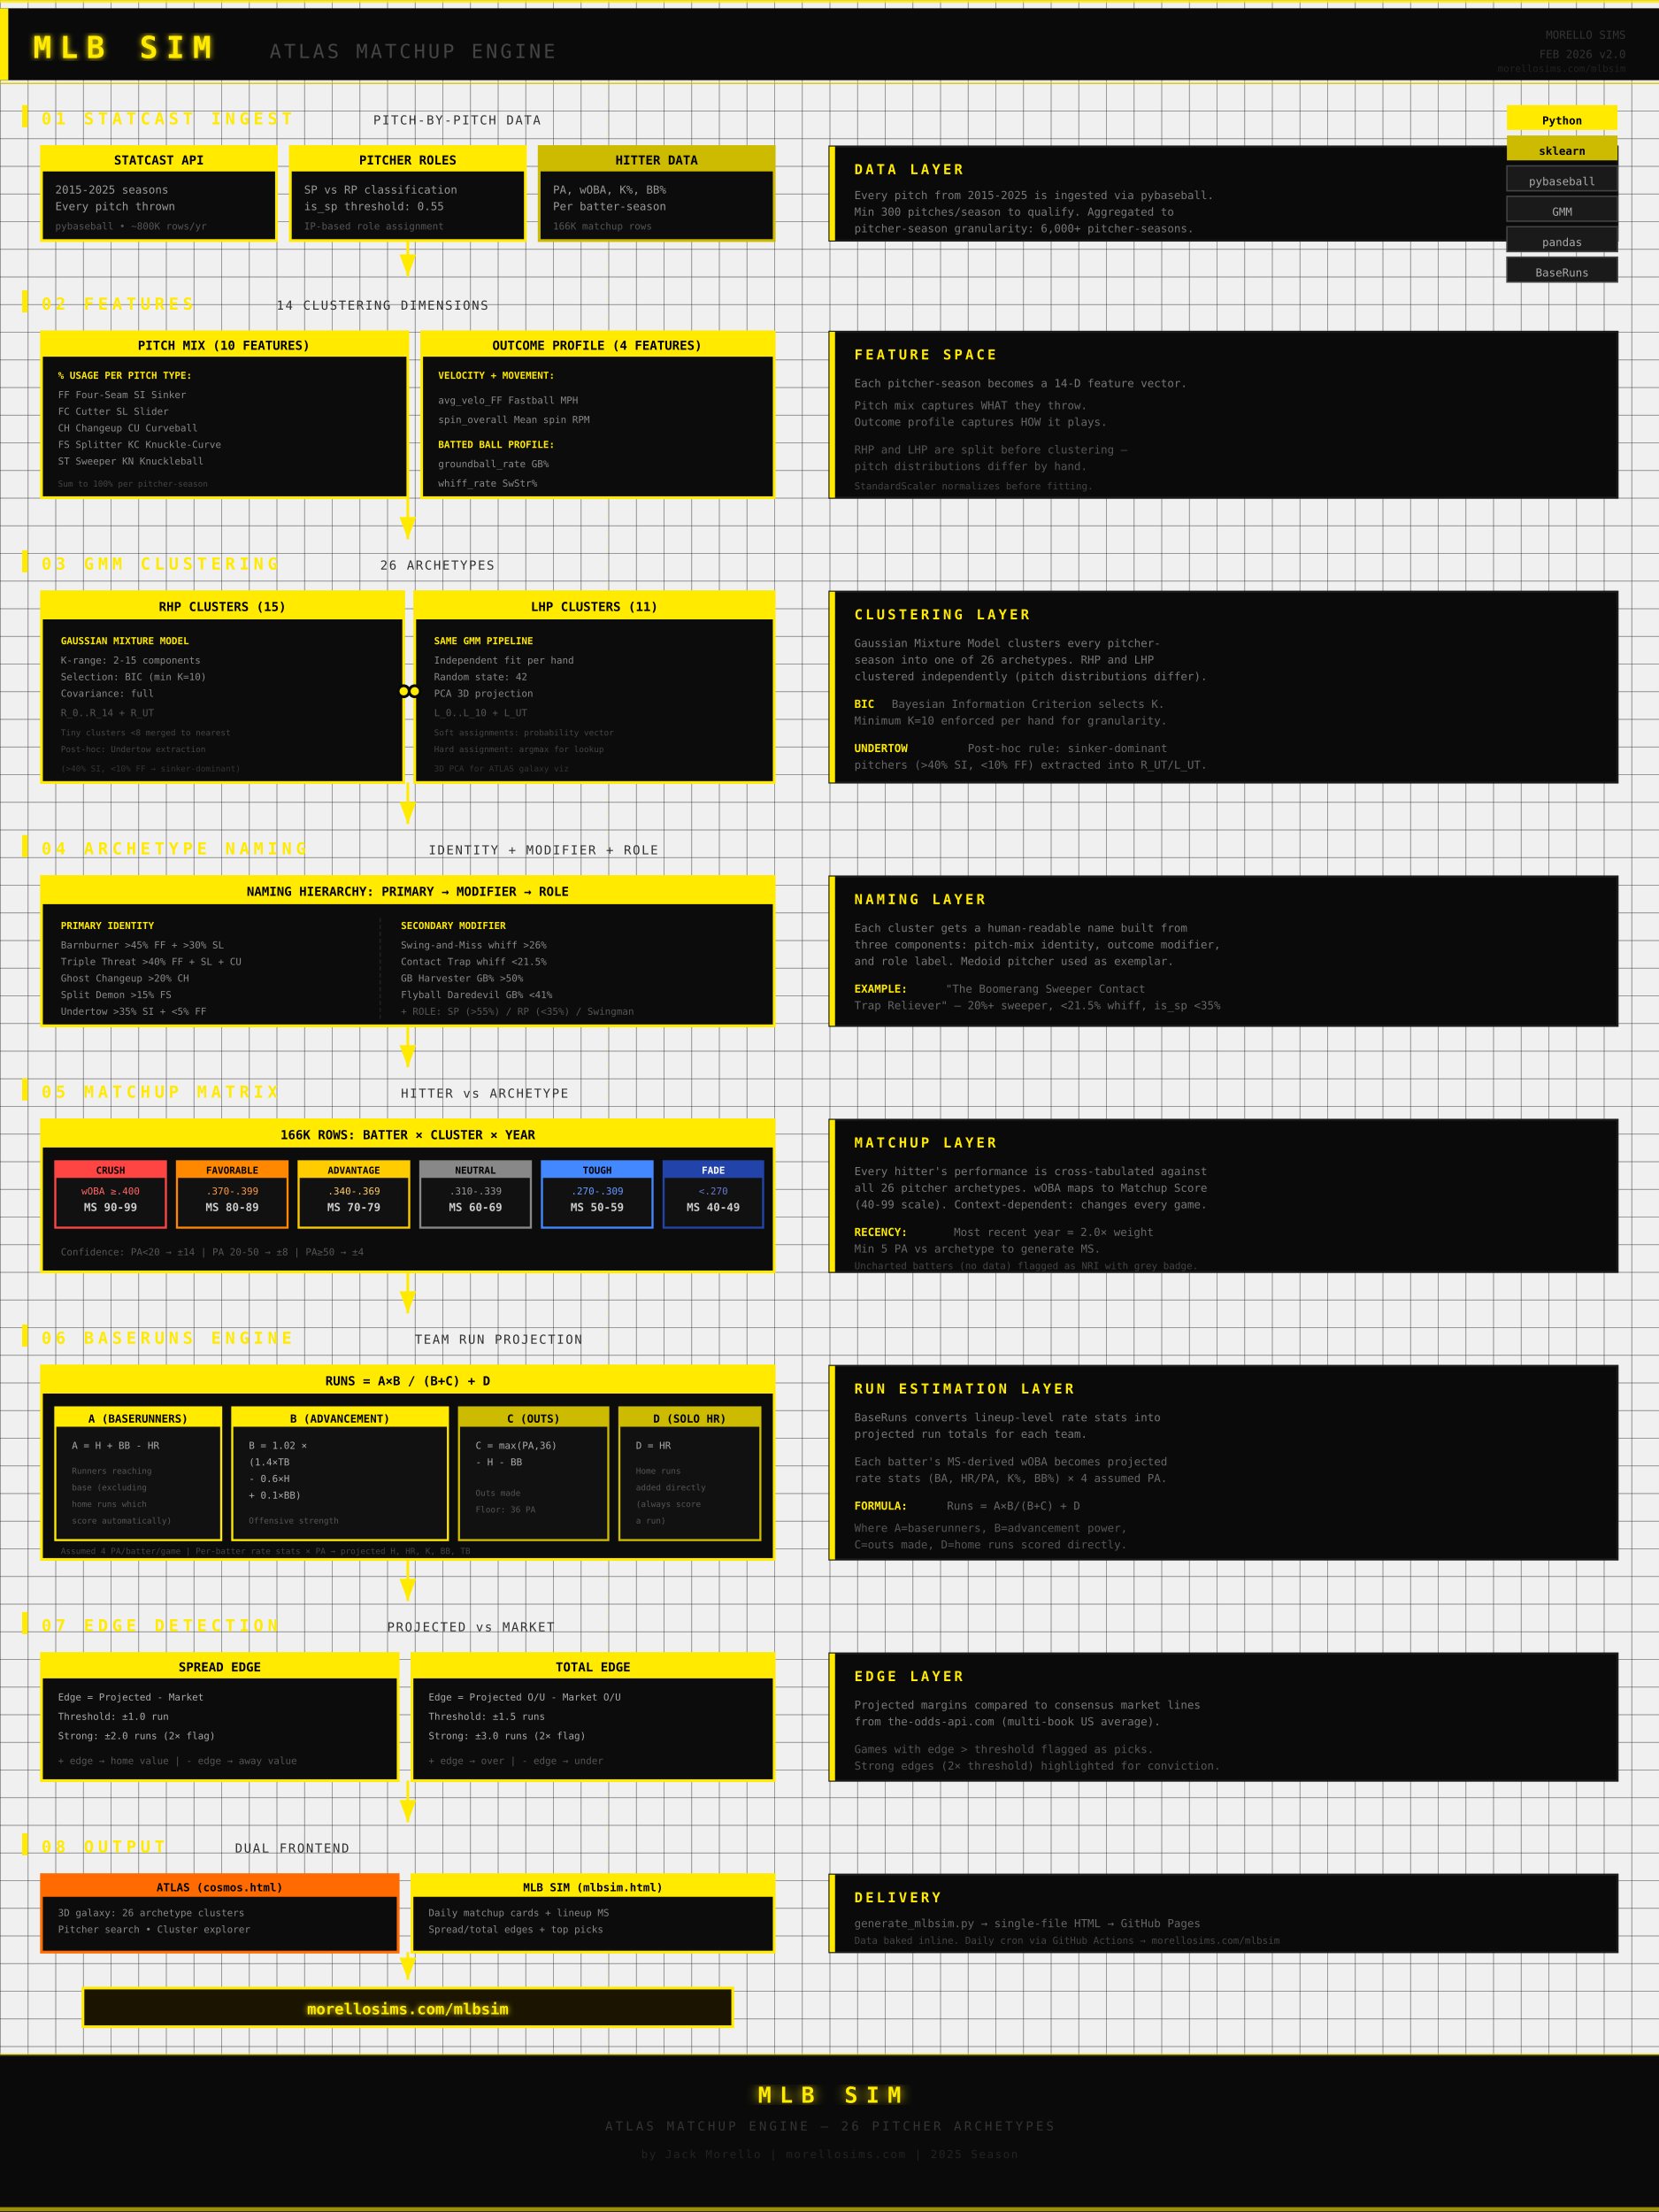
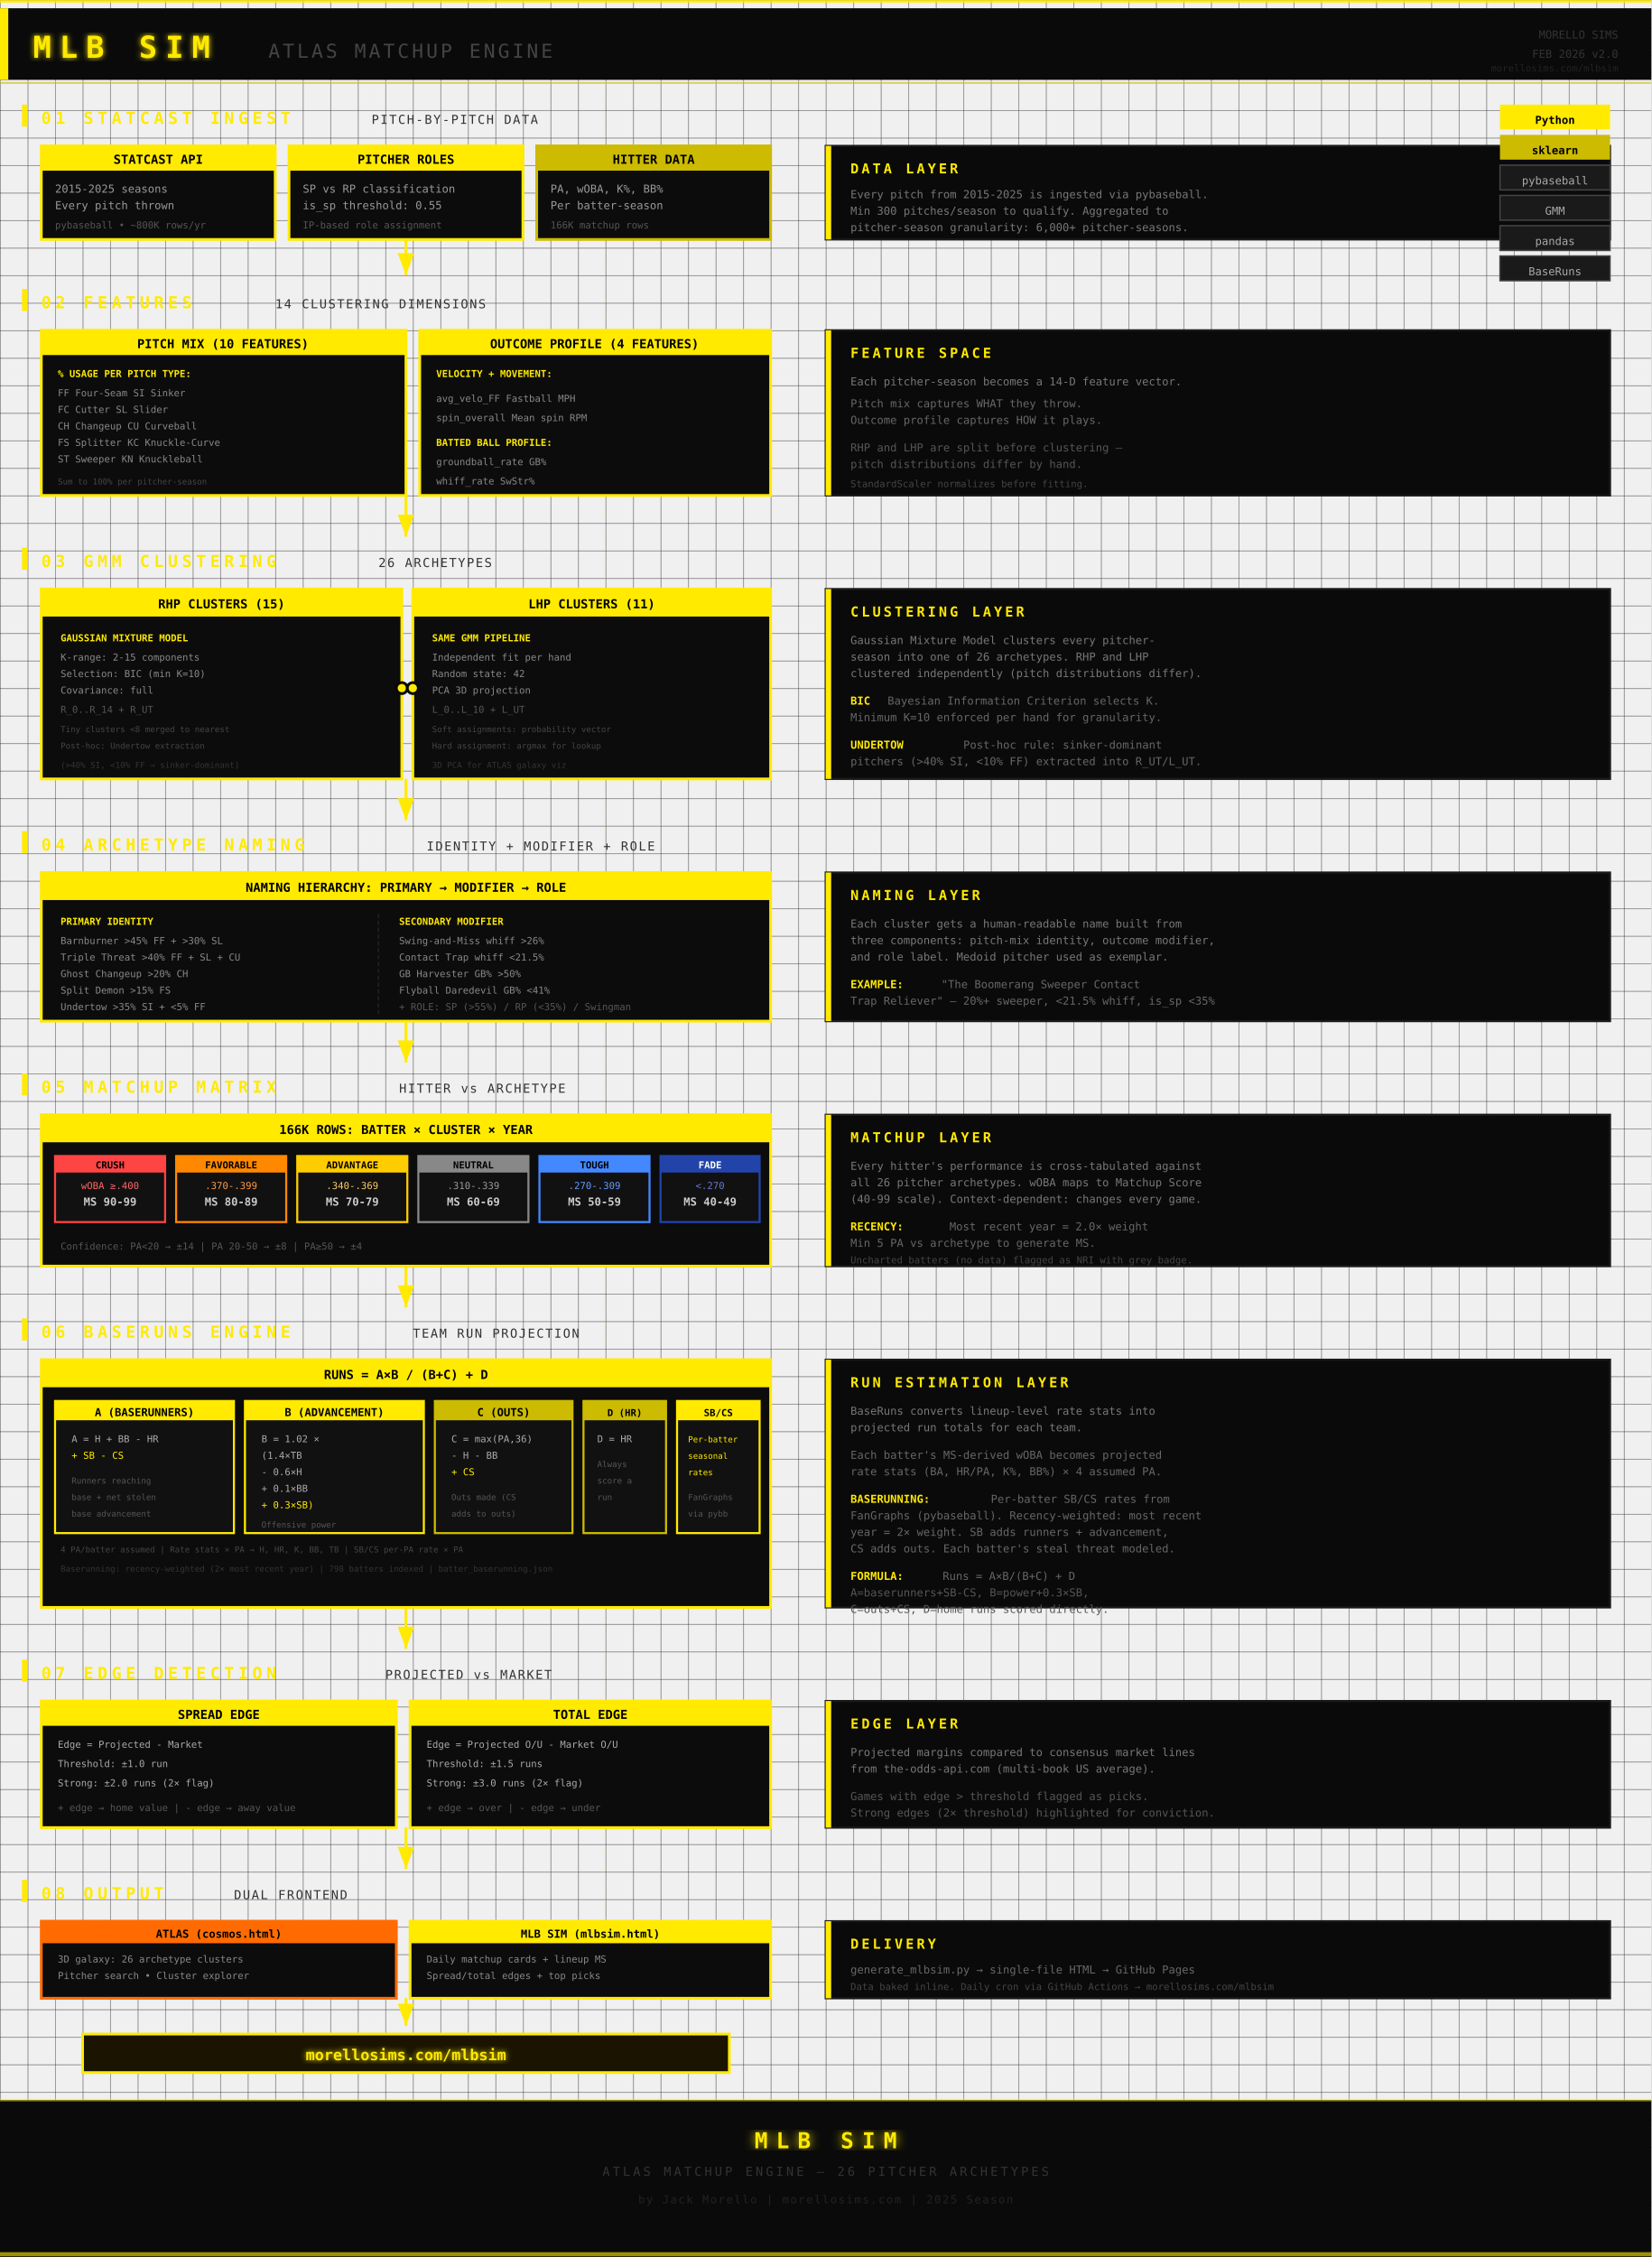
- <svg xmlns="http://www.w3.org/2000/svg" viewBox="0 0 1200 1600" style="background:#080808">
+ <svg xmlns="http://www.w3.org/2000/svg" viewBox="0 0 1200 1640" style="background:#080808">
  <defs>
    <marker id="a" markerWidth="8" markerHeight="6" refX="8" refY="3" orient="auto">
      <polygon points="0 0,8 3,0 6" fill="#FFEA00" />
    </marker>
    <marker id="a2" markerWidth="8" markerHeight="6" refX="8" refY="3" orient="auto">
      <polygon points="0 0,8 3,0 6" fill="#ccbb00" />
    </marker>
    <marker id="aw" markerWidth="8" markerHeight="6" refX="8" refY="3" orient="auto">
      <polygon points="0 0,8 3,0 6" fill="#fff" />
    </marker>
    <pattern id="grid" width="20" height="20" patternUnits="userSpaceOnUse">
      <path d="M20 0L0 0 0 20" fill="none" stroke="#111" stroke-width="0.5" />
    </pattern>
    <filter id="g">
      <feGaussianBlur stdDeviation="4" result="b" />
      <feMerge>
        <feMergeNode in="b" />
        <feMergeNode in="SourceGraphic" />
      </feMerge>
    </filter>
    <filter id="g2">
      <feGaussianBlur stdDeviation="2" result="b" />
      <feMerge>
        <feMergeNode in="b" />
        <feMergeNode in="SourceGraphic" />
      </feMerge>
    </filter>
  </defs>
-   <rect width="1200" height="1600" fill="url(#grid)" />
+   <rect width="1200" height="1640" fill="url(#grid)" />
  <line x1="0" y1="0" x2="1200" y2="0" stroke="#FFEA00" stroke-width="4" opacity="0.8" />
  <rect x="0" y="6" width="1200" height="52" fill="#0a0a0a" />
  <rect x="0" y="6" width="6" height="52" fill="#FFEA00" />
  <text x="24" y="42" fill="#FFEA00" font-family="monospace" font-size="22" font-weight="bold" letter-spacing="6" filter="url(#g2)">MLB SIM</text>
  <text x="195" y="42" fill="#444" font-family="monospace" font-size="14" letter-spacing="2">ATLAS MATCHUP ENGINE</text>
  <text x="1176" y="28" fill="#333" font-family="monospace" font-size="8" text-anchor="end">MORELLO SIMS</text>
  <text x="1176" y="42" fill="#333" font-family="monospace" font-size="8" text-anchor="end">FEB 2026 v2.0</text>
  <text x="1176" y="52" fill="#222" font-family="monospace" font-size="7" text-anchor="end">morellosims.com/mlbsim</text>
  <line x1="0" y1="60" x2="1200" y2="60" stroke="#FFEA00" stroke-width="2" opacity="0.4" />
-   <line x1="440" y1="60" x2="440" y2="1560" stroke="#FFEA00" stroke-width="1" opacity="0.15" stroke-dasharray="4,8" />
+   <line x1="440" y1="60" x2="440" y2="1600" stroke="#FFEA00" stroke-width="1" opacity="0.15" stroke-dasharray="4,8" />
  <rect x="16" y="76" width="4" height="16" fill="#FFEA00" />
  <text x="30" y="90" fill="#FFEA00" font-family="monospace" font-size="12" font-weight="bold" letter-spacing="3">01 STATCAST INGEST</text>
  <text x="270" y="90" fill="#333" font-family="monospace" font-size="9" letter-spacing="1">PITCH-BY-PITCH DATA</text>
  <rect x="30" y="106" width="170" height="68" fill="#0c0c0c" stroke="#FFEA00" stroke-width="2" />
  <rect x="30" y="106" width="170" height="18" fill="#FFEA00" />
  <text x="115" y="119" fill="#000" font-family="monospace" font-size="9" text-anchor="middle" font-weight="bold">STATCAST API</text>
  <text x="40" y="140" fill="#999" font-family="monospace" font-size="8">2015-2025 seasons</text>
  <text x="40" y="152" fill="#999" font-family="monospace" font-size="8">Every pitch thrown</text>
  <text x="40" y="166" fill="#555" font-family="monospace" font-size="7">pybaseball • ~800K rows/yr</text>
  <rect x="210" y="106" width="170" height="68" fill="#0c0c0c" stroke="#FFEA00" stroke-width="2" />
  <rect x="210" y="106" width="170" height="18" fill="#FFEA00" />
  <text x="295" y="119" fill="#000" font-family="monospace" font-size="9" text-anchor="middle" font-weight="bold">PITCHER ROLES</text>
  <text x="220" y="140" fill="#999" font-family="monospace" font-size="8">SP vs RP classification</text>
  <text x="220" y="152" fill="#999" font-family="monospace" font-size="8">is_sp threshold: 0.55</text>
  <text x="220" y="166" fill="#555" font-family="monospace" font-size="7">IP-based role assignment</text>
  <rect x="390" y="106" width="170" height="68" fill="#0c0c0c" stroke="#ccbb00" stroke-width="2" />
  <rect x="390" y="106" width="170" height="18" fill="#ccbb00" />
  <text x="475" y="119" fill="#000" font-family="monospace" font-size="9" text-anchor="middle" font-weight="bold">HITTER DATA</text>
  <text x="400" y="140" fill="#999" font-family="monospace" font-size="8">PA, wOBA, K%, BB%</text>
  <text x="400" y="152" fill="#999" font-family="monospace" font-size="8">Per batter-season</text>
  <text x="400" y="166" fill="#555" font-family="monospace" font-size="7">166K matchup rows</text>
  <rect x="600" y="106" width="570" height="68" fill="#0a0a0a" stroke="#1a1a1a" stroke-width="1.5" />
  <rect x="600" y="106" width="4" height="68" fill="#FFEA00" />
  <text x="618" y="126" fill="#FFEA00" font-family="monospace" font-size="10" font-weight="bold" letter-spacing="2">DATA LAYER</text>
  <text x="618" y="144" fill="#777" font-family="monospace" font-size="8">Every pitch from 2015-2025 is ingested via pybaseball.</text>
  <text x="618" y="156" fill="#777" font-family="monospace" font-size="8">Min 300 pitches/season to qualify. Aggregated to</text>
  <text x="618" y="168" fill="#777" font-family="monospace" font-size="8">pitcher-season granularity: 6,000+ pitcher-seasons.</text>
  <line x1="295" y1="174" x2="295" y2="200" stroke="#FFEA00" stroke-width="2" marker-end="url(#a)" />
  <rect x="16" y="210" width="4" height="16" fill="#FFEA00" />
  <text x="30" y="224" fill="#FFEA00" font-family="monospace" font-size="12" font-weight="bold" letter-spacing="3">02 FEATURES</text>
  <text x="200" y="224" fill="#333" font-family="monospace" font-size="9" letter-spacing="1">14 CLUSTERING DIMENSIONS</text>
  <rect x="30" y="240" width="265" height="120" fill="#0c0c0c" stroke="#FFEA00" stroke-width="2" />
  <rect x="30" y="240" width="265" height="18" fill="#FFEA00" />
  <text x="162" y="253" fill="#000" font-family="monospace" font-size="9" text-anchor="middle" font-weight="bold">PITCH MIX (10 FEATURES)</text>
  <text x="42" y="274" fill="#FFEA00" font-family="monospace" font-size="7" font-weight="bold">% USAGE PER PITCH TYPE:</text>
  <text x="42" y="288" fill="#888" font-family="monospace" font-size="7">FF Four-Seam    SI Sinker</text>
  <text x="42" y="300" fill="#888" font-family="monospace" font-size="7">FC Cutter       SL Slider</text>
  <text x="42" y="312" fill="#888" font-family="monospace" font-size="7">CH Changeup     CU Curveball</text>
  <text x="42" y="324" fill="#888" font-family="monospace" font-size="7">FS Splitter     KC Knuckle-Curve</text>
  <text x="42" y="336" fill="#888" font-family="monospace" font-size="7">ST Sweeper      KN Knuckleball</text>
  <text x="42" y="352" fill="#444" font-family="monospace" font-size="6">Sum to 100% per pitcher-season</text>
  <rect x="305" y="240" width="255" height="120" fill="#0c0c0c" stroke="#FFEA00" stroke-width="2" />
  <rect x="305" y="240" width="255" height="18" fill="#FFEA00" />
  <text x="432" y="253" fill="#000" font-family="monospace" font-size="9" text-anchor="middle" font-weight="bold">OUTCOME PROFILE (4 FEATURES)</text>
  <text x="317" y="274" fill="#FFEA00" font-family="monospace" font-size="7" font-weight="bold">VELOCITY + MOVEMENT:</text>
  <text x="317" y="292" fill="#888" font-family="monospace" font-size="7">avg_velo_FF   Fastball MPH</text>
  <text x="317" y="306" fill="#888" font-family="monospace" font-size="7">spin_overall  Mean spin RPM</text>
  <text x="317" y="324" fill="#FFEA00" font-family="monospace" font-size="7" font-weight="bold">BATTED BALL PROFILE:</text>
  <text x="317" y="338" fill="#888" font-family="monospace" font-size="7">groundball_rate  GB%</text>
  <text x="317" y="352" fill="#888" font-family="monospace" font-size="7">whiff_rate       SwStr%</text>
  <rect x="600" y="240" width="570" height="120" fill="#0a0a0a" stroke="#1a1a1a" stroke-width="1.5" />
  <rect x="600" y="240" width="4" height="120" fill="#FFEA00" />
  <text x="618" y="260" fill="#FFEA00" font-family="monospace" font-size="10" font-weight="bold" letter-spacing="2">FEATURE SPACE</text>
  <text x="618" y="280" fill="#777" font-family="monospace" font-size="8">Each pitcher-season becomes a 14-D feature vector.</text>
  <text x="618" y="296" fill="#666" font-family="monospace" font-size="8">Pitch mix captures WHAT they throw.</text>
  <text x="618" y="308" fill="#666" font-family="monospace" font-size="8">Outcome profile captures HOW it plays.</text>
  <text x="618" y="328" fill="#555" font-family="monospace" font-size="8">RHP and LHP are split before clustering —</text>
  <text x="618" y="340" fill="#555" font-family="monospace" font-size="8">pitch distributions differ by hand.</text>
  <text x="618" y="354" fill="#444" font-family="monospace" font-size="7">StandardScaler normalizes before fitting.</text>
  <line x1="295" y1="360" x2="295" y2="390" stroke="#FFEA00" stroke-width="2" marker-end="url(#a)" />
  <rect x="16" y="398" width="4" height="16" fill="#FFEA00" />
  <text x="30" y="412" fill="#FFEA00" font-family="monospace" font-size="12" font-weight="bold" letter-spacing="3">03 GMM CLUSTERING</text>
  <text x="275" y="412" fill="#333" font-family="monospace" font-size="9" letter-spacing="1">26 ARCHETYPES</text>
  <rect x="30" y="428" width="262" height="138" fill="#0c0c0c" stroke="#FFEA00" stroke-width="2" />
  <rect x="30" y="428" width="262" height="20" fill="#FFEA00" />
  <text x="161" y="442" fill="#000" font-family="monospace" font-size="9" text-anchor="middle" font-weight="bold">RHP CLUSTERS (15)</text>
  <text x="44" y="466" fill="#FFEA00" font-family="monospace" font-size="7" font-weight="bold">GAUSSIAN MIXTURE MODEL</text>
  <text x="44" y="480" fill="#888" font-family="monospace" font-size="7">K-range: 2-15 components</text>
  <text x="44" y="492" fill="#888" font-family="monospace" font-size="7">Selection: BIC (min K=10)</text>
  <text x="44" y="504" fill="#888" font-family="monospace" font-size="7">Covariance: full</text>
  <text x="44" y="518" fill="#555" font-family="monospace" font-size="7">R_0..R_14 + R_UT</text>
  <text x="44" y="532" fill="#444" font-family="monospace" font-size="6">Tiny clusters &lt;8 merged to nearest</text>
  <text x="44" y="544" fill="#444" font-family="monospace" font-size="6">Post-hoc: Undertow extraction</text>
  <text x="44" y="558" fill="#333" font-family="monospace" font-size="6">(&gt;40% SI, &lt;10% FF → sinker-dominant)</text>
  <circle cx="292" cy="500" r="4" fill="#FFEA00" stroke="#080808" stroke-width="2" />
  <rect x="300" y="428" width="260" height="138" fill="#0c0c0c" stroke="#FFEA00" stroke-width="2" />
  <rect x="300" y="428" width="260" height="20" fill="#FFEA00" />
  <text x="430" y="442" fill="#000" font-family="monospace" font-size="9" text-anchor="middle" font-weight="bold">LHP CLUSTERS (11)</text>
  <text x="314" y="466" fill="#FFEA00" font-family="monospace" font-size="7" font-weight="bold">SAME GMM PIPELINE</text>
  <text x="314" y="480" fill="#888" font-family="monospace" font-size="7">Independent fit per hand</text>
  <text x="314" y="492" fill="#888" font-family="monospace" font-size="7">Random state: 42</text>
  <text x="314" y="504" fill="#888" font-family="monospace" font-size="7">PCA 3D projection</text>
  <text x="314" y="518" fill="#555" font-family="monospace" font-size="7">L_0..L_10 + L_UT</text>
  <text x="314" y="532" fill="#444" font-family="monospace" font-size="6">Soft assignments: probability vector</text>
  <text x="314" y="544" fill="#444" font-family="monospace" font-size="6">Hard assignment: argmax for lookup</text>
  <text x="314" y="558" fill="#333" font-family="monospace" font-size="6">3D PCA for ATLAS galaxy viz</text>
  <circle cx="300" cy="500" r="4" fill="#FFEA00" stroke="#080808" stroke-width="2" />
  <rect x="600" y="428" width="570" height="138" fill="#0a0a0a" stroke="#1a1a1a" stroke-width="1.5" />
  <rect x="600" y="428" width="4" height="138" fill="#FFEA00" />
  <text x="618" y="448" fill="#FFEA00" font-family="monospace" font-size="10" font-weight="bold" letter-spacing="2">CLUSTERING LAYER</text>
  <text x="618" y="468" fill="#777" font-family="monospace" font-size="8">Gaussian Mixture Model clusters every pitcher-</text>
  <text x="618" y="480" fill="#777" font-family="monospace" font-size="8">season into one of 26 archetypes. RHP and LHP</text>
  <text x="618" y="492" fill="#777" font-family="monospace" font-size="8">clustered independently (pitch distributions differ).</text>
  <text x="618" y="512" fill="#FFEA00" font-family="monospace" font-size="8" font-weight="bold">BIC</text>
  <text x="645" y="512" fill="#666" font-family="monospace" font-size="8">Bayesian Information Criterion selects K.</text>
  <text x="618" y="524" fill="#666" font-family="monospace" font-size="8">Minimum K=10 enforced per hand for granularity.</text>
  <text x="618" y="544" fill="#FFEA00" font-family="monospace" font-size="8" font-weight="bold">UNDERTOW</text>
  <text x="700" y="544" fill="#666" font-family="monospace" font-size="8">Post-hoc rule: sinker-dominant</text>
  <text x="618" y="556" fill="#666" font-family="monospace" font-size="8">pitchers (&gt;40% SI, &lt;10% FF) extracted into R_UT/L_UT.</text>
  <line x1="295" y1="566" x2="295" y2="596" stroke="#FFEA00" stroke-width="2" marker-end="url(#a)" />
  <rect x="16" y="604" width="4" height="16" fill="#FFEA00" />
  <text x="30" y="618" fill="#FFEA00" font-family="monospace" font-size="12" font-weight="bold" letter-spacing="3">04 ARCHETYPE NAMING</text>
  <text x="310" y="618" fill="#333" font-family="monospace" font-size="9" letter-spacing="1">IDENTITY + MODIFIER + ROLE</text>
  <rect x="30" y="634" width="530" height="108" fill="#0c0c0c" stroke="#FFEA00" stroke-width="2" />
  <rect x="30" y="634" width="530" height="20" fill="#FFEA00" />
  <text x="295" y="648" fill="#000" font-family="monospace" font-size="9" text-anchor="middle" font-weight="bold">NAMING HIERARCHY: PRIMARY → MODIFIER → ROLE</text>
  <text x="44" y="672" fill="#FFEA00" font-family="monospace" font-size="7" font-weight="bold">PRIMARY IDENTITY</text>
  <text x="44" y="686" fill="#888" font-family="monospace" font-size="7">Barnburner     &gt;45% FF + &gt;30% SL</text>
  <text x="44" y="698" fill="#888" font-family="monospace" font-size="7">Triple Threat   &gt;40% FF + SL + CU</text>
  <text x="44" y="710" fill="#888" font-family="monospace" font-size="7">Ghost Changeup  &gt;20% CH</text>
  <text x="44" y="722" fill="#888" font-family="monospace" font-size="7">Split Demon     &gt;15% FS</text>
  <text x="44" y="734" fill="#888" font-family="monospace" font-size="7">Undertow        &gt;35% SI + &lt;5% FF</text>
  <line x1="275" y1="664" x2="275" y2="738" stroke="#222" stroke-width="1" stroke-dasharray="3,2" />
  <text x="290" y="672" fill="#FFEA00" font-family="monospace" font-size="7" font-weight="bold">SECONDARY MODIFIER</text>
  <text x="290" y="686" fill="#888" font-family="monospace" font-size="7">Swing-and-Miss   whiff &gt;26%</text>
  <text x="290" y="698" fill="#888" font-family="monospace" font-size="7">Contact Trap      whiff &lt;21.5%</text>
  <text x="290" y="710" fill="#888" font-family="monospace" font-size="7">GB Harvester      GB% &gt;50%</text>
  <text x="290" y="722" fill="#888" font-family="monospace" font-size="7">Flyball Daredevil GB% &lt;41%</text>
  <text x="290" y="734" fill="#555" font-family="monospace" font-size="7">+ ROLE: SP (&gt;55%) / RP (&lt;35%) / Swingman</text>
  <rect x="600" y="634" width="570" height="108" fill="#0a0a0a" stroke="#1a1a1a" stroke-width="1.5" />
  <rect x="600" y="634" width="4" height="108" fill="#FFEA00" />
  <text x="618" y="654" fill="#FFEA00" font-family="monospace" font-size="10" font-weight="bold" letter-spacing="2">NAMING LAYER</text>
  <text x="618" y="674" fill="#777" font-family="monospace" font-size="8">Each cluster gets a human-readable name built from</text>
  <text x="618" y="686" fill="#777" font-family="monospace" font-size="8">three components: pitch-mix identity, outcome modifier,</text>
  <text x="618" y="698" fill="#777" font-family="monospace" font-size="8">and role label. Medoid pitcher used as exemplar.</text>
  <text x="618" y="718" fill="#FFEA00" font-family="monospace" font-size="8" font-weight="bold">EXAMPLE:</text>
  <text x="684" y="718" fill="#666" font-family="monospace" font-size="8">"The Boomerang Sweeper Contact</text>
  <text x="618" y="730" fill="#666" font-family="monospace" font-size="8">Trap Reliever" — 20%+ sweeper, &lt;21.5% whiff, is_sp &lt;35%</text>
  <line x1="295" y1="742" x2="295" y2="772" stroke="#FFEA00" stroke-width="2" marker-end="url(#a)" />
  <rect x="16" y="780" width="4" height="16" fill="#FFEA00" />
  <text x="30" y="794" fill="#FFEA00" font-family="monospace" font-size="12" font-weight="bold" letter-spacing="3">05 MATCHUP MATRIX</text>
  <text x="290" y="794" fill="#333" font-family="monospace" font-size="9" letter-spacing="1">HITTER vs ARCHETYPE</text>
  <rect x="30" y="810" width="530" height="110" fill="#0c0c0c" stroke="#FFEA00" stroke-width="2" />
  <rect x="30" y="810" width="530" height="20" fill="#FFEA00" />
  <text x="295" y="824" fill="#000" font-family="monospace" font-size="9" text-anchor="middle" font-weight="bold">166K ROWS: BATTER × CLUSTER × YEAR</text>
  <rect x="40" y="840" width="80" height="48" fill="#111" stroke="#FF4444" stroke-width="1.5" />
  <rect x="40" y="840" width="80" height="12" fill="#FF4444" />
  <text x="80" y="849" fill="#000" font-family="monospace" font-size="7" text-anchor="middle" font-weight="bold">CRUSH</text>
  <text x="80" y="864" fill="#FF6666" font-family="monospace" font-size="7" text-anchor="middle">wOBA ≥.400</text>
  <text x="80" y="876" fill="#ccc" font-family="monospace" font-size="8" text-anchor="middle" font-weight="bold">MS 90-99</text>
  <rect x="128" y="840" width="80" height="48" fill="#111" stroke="#FF8800" stroke-width="1.5" />
  <rect x="128" y="840" width="80" height="12" fill="#FF8800" />
  <text x="168" y="849" fill="#000" font-family="monospace" font-size="7" text-anchor="middle" font-weight="bold">FAVORABLE</text>
  <text x="168" y="864" fill="#FF9944" font-family="monospace" font-size="7" text-anchor="middle">.370-.399</text>
  <text x="168" y="876" fill="#ccc" font-family="monospace" font-size="8" text-anchor="middle" font-weight="bold">MS 80-89</text>
  <rect x="216" y="840" width="80" height="48" fill="#111" stroke="#FFCC00" stroke-width="1.5" />
  <rect x="216" y="840" width="80" height="12" fill="#FFCC00" />
  <text x="256" y="849" fill="#000" font-family="monospace" font-size="7" text-anchor="middle" font-weight="bold">ADVANTAGE</text>
  <text x="256" y="864" fill="#FFCC66" font-family="monospace" font-size="7" text-anchor="middle">.340-.369</text>
  <text x="256" y="876" fill="#ccc" font-family="monospace" font-size="8" text-anchor="middle" font-weight="bold">MS 70-79</text>
  <rect x="304" y="840" width="80" height="48" fill="#111" stroke="#888" stroke-width="1.5" />
  <rect x="304" y="840" width="80" height="12" fill="#888" />
  <text x="344" y="849" fill="#000" font-family="monospace" font-size="7" text-anchor="middle" font-weight="bold">NEUTRAL</text>
  <text x="344" y="864" fill="#999" font-family="monospace" font-size="7" text-anchor="middle">.310-.339</text>
  <text x="344" y="876" fill="#ccc" font-family="monospace" font-size="8" text-anchor="middle" font-weight="bold">MS 60-69</text>
  <rect x="392" y="840" width="80" height="48" fill="#111" stroke="#4488FF" stroke-width="1.5" />
  <rect x="392" y="840" width="80" height="12" fill="#4488FF" />
  <text x="432" y="849" fill="#000" font-family="monospace" font-size="7" text-anchor="middle" font-weight="bold">TOUGH</text>
  <text x="432" y="864" fill="#6699FF" font-family="monospace" font-size="7" text-anchor="middle">.270-.309</text>
  <text x="432" y="876" fill="#ccc" font-family="monospace" font-size="8" text-anchor="middle" font-weight="bold">MS 50-59</text>
  <rect x="480" y="840" width="72" height="48" fill="#111" stroke="#2244AA" stroke-width="1.5" />
  <rect x="480" y="840" width="72" height="12" fill="#2244AA" />
  <text x="516" y="849" fill="#fff" font-family="monospace" font-size="7" text-anchor="middle" font-weight="bold">FADE</text>
  <text x="516" y="864" fill="#6677CC" font-family="monospace" font-size="7" text-anchor="middle">&lt;.270</text>
  <text x="516" y="876" fill="#ccc" font-family="monospace" font-size="8" text-anchor="middle" font-weight="bold">MS 40-49</text>
  <text x="44" y="908" fill="#555" font-family="monospace" font-size="7">Confidence: PA&lt;20 → ±14  |  PA 20-50 → ±8  |  PA≥50 → ±4</text>
  <rect x="600" y="810" width="570" height="110" fill="#0a0a0a" stroke="#1a1a1a" stroke-width="1.5" />
  <rect x="600" y="810" width="4" height="110" fill="#FFEA00" />
  <text x="618" y="830" fill="#FFEA00" font-family="monospace" font-size="10" font-weight="bold" letter-spacing="2">MATCHUP LAYER</text>
  <text x="618" y="850" fill="#777" font-family="monospace" font-size="8">Every hitter's performance is cross-tabulated against</text>
  <text x="618" y="862" fill="#777" font-family="monospace" font-size="8">all 26 pitcher archetypes. wOBA maps to Matchup Score</text>
  <text x="618" y="874" fill="#777" font-family="monospace" font-size="8">(40-99 scale). Context-dependent: changes every game.</text>
  <text x="618" y="894" fill="#FFEA00" font-family="monospace" font-size="8" font-weight="bold">RECENCY:</text>
  <text x="690" y="894" fill="#666" font-family="monospace" font-size="8">Most recent year = 2.0× weight</text>
  <text x="618" y="906" fill="#666" font-family="monospace" font-size="8">Min 5 PA vs archetype to generate MS.</text>
  <text x="618" y="918" fill="#444" font-family="monospace" font-size="7">Uncharted batters (no data) flagged as NRI with grey badge.</text>
  <line x1="295" y1="920" x2="295" y2="950" stroke="#FFEA00" stroke-width="2" marker-end="url(#a)" />
  <rect x="16" y="958" width="4" height="16" fill="#FFEA00" />
  <text x="30" y="972" fill="#FFEA00" font-family="monospace" font-size="12" font-weight="bold" letter-spacing="3">06 BASERUNS ENGINE</text>
  <text x="300" y="972" fill="#333" font-family="monospace" font-size="9" letter-spacing="1">TEAM RUN PROJECTION</text>
-   <rect x="30" y="988" width="530" height="140" fill="#0c0c0c" stroke="#FFEA00" stroke-width="2" />
+   <rect x="30" y="988" width="530" height="180" fill="#0c0c0c" stroke="#FFEA00" stroke-width="2" />
  <rect x="30" y="988" width="530" height="20" fill="#FFEA00" />
  <text x="295" y="1002" fill="#000" font-family="monospace" font-size="9" text-anchor="middle" font-weight="bold">RUNS = A×B / (B+C) + D</text>
-   <rect x="40" y="1018" width="120" height="96" fill="#111" stroke="#FFEA00" stroke-width="1.5" />
-   <rect x="40" y="1018" width="120" height="14" fill="#FFEA00" />
-   <text x="100" y="1029" fill="#000" font-family="monospace" font-size="8" text-anchor="middle" font-weight="bold">A (BASERUNNERS)</text>
+   <rect x="40" y="1018" width="130" height="96" fill="#111" stroke="#FFEA00" stroke-width="1.5" />
+   <rect x="40" y="1018" width="130" height="14" fill="#FFEA00" />
+   <text x="105" y="1029" fill="#000" font-family="monospace" font-size="8" text-anchor="middle" font-weight="bold">A (BASERUNNERS)</text>
  <text x="52" y="1048" fill="#aaa" font-family="monospace" font-size="7">A = H + BB - HR</text>
-   <text x="52" y="1066" fill="#555" font-family="monospace" font-size="6">Runners reaching</text>
-   <text x="52" y="1078" fill="#555" font-family="monospace" font-size="6">base (excluding</text>
-   <text x="52" y="1090" fill="#555" font-family="monospace" font-size="6">home runs which</text>
-   <text x="52" y="1102" fill="#555" font-family="monospace" font-size="6">score automatically)</text>
-   <rect x="168" y="1018" width="156" height="96" fill="#111" stroke="#FFEA00" stroke-width="1.5" />
-   <rect x="168" y="1018" width="156" height="14" fill="#FFEA00" />
-   <text x="246" y="1029" fill="#000" font-family="monospace" font-size="8" text-anchor="middle" font-weight="bold">B (ADVANCEMENT)</text>
-   <text x="180" y="1048" fill="#aaa" font-family="monospace" font-size="7">B = 1.02 ×</text>
-   <text x="180" y="1060" fill="#aaa" font-family="monospace" font-size="7"> (1.4×TB</text>
-   <text x="180" y="1072" fill="#aaa" font-family="monospace" font-size="7">  - 0.6×H</text>
-   <text x="180" y="1084" fill="#aaa" font-family="monospace" font-size="7">  + 0.1×BB)</text>
-   <text x="180" y="1102" fill="#555" font-family="monospace" font-size="6">Offensive strength</text>
-   <rect x="332" y="1018" width="108" height="96" fill="#111" stroke="#ccbb00" stroke-width="1.5" />
-   <rect x="332" y="1018" width="108" height="14" fill="#ccbb00" />
-   <text x="386" y="1029" fill="#000" font-family="monospace" font-size="8" text-anchor="middle" font-weight="bold">C (OUTS)</text>
-   <text x="344" y="1048" fill="#aaa" font-family="monospace" font-size="7">C = max(PA,36)</text>
-   <text x="344" y="1060" fill="#aaa" font-family="monospace" font-size="7">    - H - BB</text>
-   <text x="344" y="1082" fill="#555" font-family="monospace" font-size="6">Outs made</text>
-   <text x="344" y="1094" fill="#555" font-family="monospace" font-size="6">Floor: 36 PA</text>
-   <rect x="448" y="1018" width="102" height="96" fill="#111" stroke="#ccbb00" stroke-width="1.5" />
-   <rect x="448" y="1018" width="102" height="14" fill="#ccbb00" />
-   <text x="499" y="1029" fill="#000" font-family="monospace" font-size="8" text-anchor="middle" font-weight="bold">D (SOLO HR)</text>
-   <text x="460" y="1048" fill="#aaa" font-family="monospace" font-size="7">D = HR</text>
-   <text x="460" y="1066" fill="#555" font-family="monospace" font-size="6">Home runs</text>
-   <text x="460" y="1078" fill="#555" font-family="monospace" font-size="6">added directly</text>
-   <text x="460" y="1090" fill="#555" font-family="monospace" font-size="6">(always score</text>
-   <text x="460" y="1102" fill="#555" font-family="monospace" font-size="6">a run)</text>
-   <text x="44" y="1124" fill="#444" font-family="monospace" font-size="6">Assumed 4 PA/batter/game  |  Per-batter rate stats × PA → projected H, HR, K, BB, TB</text>
-   <rect x="600" y="988" width="570" height="140" fill="#0a0a0a" stroke="#1a1a1a" stroke-width="1.5" />
-   <rect x="600" y="988" width="4" height="140" fill="#FFEA00" />
+   <text x="52" y="1060" fill="#FFEA00" font-family="monospace" font-size="7">    + SB - CS</text>
+   <text x="52" y="1078" fill="#555" font-family="monospace" font-size="6">Runners reaching</text>
+   <text x="52" y="1090" fill="#555" font-family="monospace" font-size="6">base + net stolen</text>
+   <text x="52" y="1102" fill="#555" font-family="monospace" font-size="6">base advancement</text>
+   <rect x="178" y="1018" width="130" height="96" fill="#111" stroke="#FFEA00" stroke-width="1.5" />
+   <rect x="178" y="1018" width="130" height="14" fill="#FFEA00" />
+   <text x="243" y="1029" fill="#000" font-family="monospace" font-size="8" text-anchor="middle" font-weight="bold">B (ADVANCEMENT)</text>
+   <text x="190" y="1048" fill="#aaa" font-family="monospace" font-size="7">B = 1.02 ×</text>
+   <text x="190" y="1060" fill="#aaa" font-family="monospace" font-size="7"> (1.4×TB</text>
+   <text x="190" y="1072" fill="#aaa" font-family="monospace" font-size="7">  - 0.6×H</text>
+   <text x="190" y="1084" fill="#aaa" font-family="monospace" font-size="7">  + 0.1×BB</text>
+   <text x="190" y="1096" fill="#FFEA00" font-family="monospace" font-size="7">  + 0.3×SB)</text>
+   <text x="190" y="1110" fill="#555" font-family="monospace" font-size="6">Offensive power</text>
+   <rect x="316" y="1018" width="100" height="96" fill="#111" stroke="#ccbb00" stroke-width="1.5" />
+   <rect x="316" y="1018" width="100" height="14" fill="#ccbb00" />
+   <text x="366" y="1029" fill="#000" font-family="monospace" font-size="8" text-anchor="middle" font-weight="bold">C (OUTS)</text>
+   <text x="328" y="1048" fill="#aaa" font-family="monospace" font-size="7">C = max(PA,36)</text>
+   <text x="328" y="1060" fill="#aaa" font-family="monospace" font-size="7">    - H - BB</text>
+   <text x="328" y="1072" fill="#FFEA00" font-family="monospace" font-size="7">    + CS</text>
+   <text x="328" y="1090" fill="#555" font-family="monospace" font-size="6">Outs made (CS</text>
+   <text x="328" y="1102" fill="#555" font-family="monospace" font-size="6">adds to outs)</text>
+   <rect x="424" y="1018" width="60" height="96" fill="#111" stroke="#ccbb00" stroke-width="1.5" />
+   <rect x="424" y="1018" width="60" height="14" fill="#ccbb00" />
+   <text x="454" y="1029" fill="#000" font-family="monospace" font-size="7" text-anchor="middle" font-weight="bold">D (HR)</text>
+   <text x="434" y="1048" fill="#aaa" font-family="monospace" font-size="7">D = HR</text>
+   <text x="434" y="1066" fill="#555" font-family="monospace" font-size="6">Always</text>
+   <text x="434" y="1078" fill="#555" font-family="monospace" font-size="6">score a</text>
+   <text x="434" y="1090" fill="#555" font-family="monospace" font-size="6">run</text>
+   <rect x="492" y="1018" width="60" height="96" fill="#111" stroke="#FFEA00" stroke-width="1.5" />
+   <rect x="492" y="1018" width="60" height="14" fill="#FFEA00" />
+   <text x="522" y="1029" fill="#000" font-family="monospace" font-size="7" text-anchor="middle" font-weight="bold">SB/CS</text>
+   <text x="500" y="1048" fill="#FFEA00" font-family="monospace" font-size="6">Per-batter</text>
+   <text x="500" y="1060" fill="#FFEA00" font-family="monospace" font-size="6">seasonal</text>
+   <text x="500" y="1072" fill="#FFEA00" font-family="monospace" font-size="6">rates</text>
+   <text x="500" y="1090" fill="#555" font-family="monospace" font-size="6">FanGraphs</text>
+   <text x="500" y="1102" fill="#555" font-family="monospace" font-size="6">via pybb</text>
+   <text x="44" y="1128" fill="#444" font-family="monospace" font-size="6">4 PA/batter assumed  |  Rate stats × PA → H, HR, K, BB, TB  |  SB/CS per-PA rate × PA</text>
+   <text x="44" y="1142" fill="#333" font-family="monospace" font-size="6">Baserunning: recency-weighted (2× most recent year)  |  798 batters indexed  |  batter_baserunning.json</text>
+   <rect x="600" y="988" width="570" height="180" fill="#0a0a0a" stroke="#1a1a1a" stroke-width="1.5" />
+   <rect x="600" y="988" width="4" height="180" fill="#FFEA00" />
  <text x="618" y="1008" fill="#FFEA00" font-family="monospace" font-size="10" font-weight="bold" letter-spacing="2">RUN ESTIMATION LAYER</text>
  <text x="618" y="1028" fill="#777" font-family="monospace" font-size="8">BaseRuns converts lineup-level rate stats into</text>
  <text x="618" y="1040" fill="#777" font-family="monospace" font-size="8">projected run totals for each team.</text>
  <text x="618" y="1060" fill="#666" font-family="monospace" font-size="8">Each batter's MS-derived wOBA becomes projected</text>
  <text x="618" y="1072" fill="#666" font-family="monospace" font-size="8">rate stats (BA, HR/PA, K%, BB%) × 4 assumed PA.</text>
-   <text x="618" y="1092" fill="#FFEA00" font-family="monospace" font-size="8" font-weight="bold">FORMULA:</text>
-   <text x="685" y="1092" fill="#666" font-family="monospace" font-size="8">Runs = A×B/(B+C) + D</text>
-   <text x="618" y="1108" fill="#555" font-family="monospace" font-size="8">Where A=baserunners, B=advancement power,</text>
-   <text x="618" y="1120" fill="#555" font-family="monospace" font-size="8">C=outs made, D=home runs scored directly.</text>
-   <line x1="295" y1="1128" x2="295" y2="1158" stroke="#FFEA00" stroke-width="2" marker-end="url(#a)" />
-   <rect x="16" y="1166" width="4" height="16" fill="#FFEA00" />
-   <text x="30" y="1180" fill="#FFEA00" font-family="monospace" font-size="12" font-weight="bold" letter-spacing="3">07 EDGE DETECTION</text>
-   <text x="280" y="1180" fill="#333" font-family="monospace" font-size="9" letter-spacing="1">PROJECTED vs MARKET</text>
-   <rect x="30" y="1196" width="258" height="92" fill="#0c0c0c" stroke="#FFEA00" stroke-width="2" />
-   <rect x="30" y="1196" width="258" height="18" fill="#FFEA00" />
-   <text x="159" y="1209" fill="#000" font-family="monospace" font-size="9" text-anchor="middle" font-weight="bold">SPREAD EDGE</text>
-   <text x="42" y="1230" fill="#aaa" font-family="monospace" font-size="7">Edge = Projected - Market</text>
-   <text x="42" y="1244" fill="#aaa" font-family="monospace" font-size="7">Threshold: ±1.0 run</text>
-   <text x="42" y="1258" fill="#aaa" font-family="monospace" font-size="7">Strong:    ±2.0 runs (2× flag)</text>
-   <text x="42" y="1276" fill="#555" font-family="monospace" font-size="7">+ edge → home value  |  - edge → away value</text>
-   <rect x="298" y="1196" width="262" height="92" fill="#0c0c0c" stroke="#FFEA00" stroke-width="2" />
-   <rect x="298" y="1196" width="262" height="18" fill="#FFEA00" />
-   <text x="429" y="1209" fill="#000" font-family="monospace" font-size="9" text-anchor="middle" font-weight="bold">TOTAL EDGE</text>
-   <text x="310" y="1230" fill="#aaa" font-family="monospace" font-size="7">Edge = Projected O/U - Market O/U</text>
-   <text x="310" y="1244" fill="#aaa" font-family="monospace" font-size="7">Threshold: ±1.5 runs</text>
-   <text x="310" y="1258" fill="#aaa" font-family="monospace" font-size="7">Strong:    ±3.0 runs (2× flag)</text>
-   <text x="310" y="1276" fill="#555" font-family="monospace" font-size="7">+ edge → over  |  - edge → under</text>
-   <rect x="600" y="1196" width="570" height="92" fill="#0a0a0a" stroke="#1a1a1a" stroke-width="1.5" />
-   <rect x="600" y="1196" width="4" height="92" fill="#FFEA00" />
-   <text x="618" y="1216" fill="#FFEA00" font-family="monospace" font-size="10" font-weight="bold" letter-spacing="2">EDGE LAYER</text>
-   <text x="618" y="1236" fill="#777" font-family="monospace" font-size="8">Projected margins compared to consensus market lines</text>
-   <text x="618" y="1248" fill="#777" font-family="monospace" font-size="8">from the-odds-api.com (multi-book US average).</text>
-   <text x="618" y="1268" fill="#555" font-family="monospace" font-size="8">Games with edge &gt; threshold flagged as picks.</text>
-   <text x="618" y="1280" fill="#555" font-family="monospace" font-size="8">Strong edges (2× threshold) highlighted for conviction.</text>
-   <line x1="295" y1="1288" x2="295" y2="1318" stroke="#FFEA00" stroke-width="2" marker-end="url(#a)" />
-   <rect x="16" y="1326" width="4" height="16" fill="#FFEA00" />
-   <text x="30" y="1340" fill="#FFEA00" font-family="monospace" font-size="12" font-weight="bold" letter-spacing="3">08 OUTPUT</text>
-   <text x="170" y="1340" fill="#333" font-family="monospace" font-size="9" letter-spacing="1">DUAL FRONTEND</text>
-   <rect x="30" y="1356" width="258" height="56" fill="#0c0c0c" stroke="#FF6B00" stroke-width="2" />
-   <rect x="30" y="1356" width="258" height="16" fill="#FF6B00" />
-   <text x="159" y="1368" fill="#000" font-family="monospace" font-size="8" text-anchor="middle" font-weight="bold">ATLAS (cosmos.html)</text>
-   <text x="42" y="1386" fill="#888" font-family="monospace" font-size="7">3D galaxy: 26 archetype clusters</text>
-   <text x="42" y="1398" fill="#888" font-family="monospace" font-size="7">Pitcher search • Cluster explorer</text>
-   <rect x="298" y="1356" width="262" height="56" fill="#0c0c0c" stroke="#FFEA00" stroke-width="2" />
-   <rect x="298" y="1356" width="262" height="16" fill="#FFEA00" />
-   <text x="429" y="1368" fill="#000" font-family="monospace" font-size="8" text-anchor="middle" font-weight="bold">MLB SIM (mlbsim.html)</text>
-   <text x="310" y="1386" fill="#888" font-family="monospace" font-size="7">Daily matchup cards + lineup MS</text>
-   <text x="310" y="1398" fill="#888" font-family="monospace" font-size="7">Spread/total edges + top picks</text>
-   <rect x="600" y="1356" width="570" height="56" fill="#0a0a0a" stroke="#1a1a1a" stroke-width="1.5" />
-   <rect x="600" y="1356" width="4" height="56" fill="#FFEA00" />
-   <text x="618" y="1376" fill="#FFEA00" font-family="monospace" font-size="10" font-weight="bold" letter-spacing="2">DELIVERY</text>
-   <text x="618" y="1394" fill="#666" font-family="monospace" font-size="8">generate_mlbsim.py → single-file HTML → GitHub Pages</text>
-   <text x="618" y="1406" fill="#444" font-family="monospace" font-size="7">Data baked inline. Daily cron via GitHub Actions → morellosims.com/mlbsim</text>
-   <line x1="295" y1="1412" x2="295" y2="1432" stroke="#FFEA00" stroke-width="2" marker-end="url(#a)" />
-   <rect x="60" y="1438" width="470" height="28" fill="#1a1400" stroke="#FFEA00" stroke-width="2" />
-   <text x="295" y="1457" fill="#FFEA00" font-family="monospace" font-size="11" text-anchor="middle" font-weight="bold" filter="url(#g2)">morellosims.com/mlbsim</text>
+   <text x="618" y="1092" fill="#FFEA00" font-family="monospace" font-size="8" font-weight="bold">BASERUNNING:</text>
+   <text x="720" y="1092" fill="#666" font-family="monospace" font-size="8">Per-batter SB/CS rates from</text>
+   <text x="618" y="1104" fill="#666" font-family="monospace" font-size="8">FanGraphs (pybaseball). Recency-weighted: most recent</text>
+   <text x="618" y="1116" fill="#666" font-family="monospace" font-size="8">year = 2× weight. SB adds runners + advancement,</text>
+   <text x="618" y="1128" fill="#666" font-family="monospace" font-size="8">CS adds outs. Each batter's steal threat modeled.</text>
+   <text x="618" y="1148" fill="#FFEA00" font-family="monospace" font-size="8" font-weight="bold">FORMULA:</text>
+   <text x="685" y="1148" fill="#666" font-family="monospace" font-size="8">Runs = A×B/(B+C) + D</text>
+   <text x="618" y="1160" fill="#555" font-family="monospace" font-size="8">A=baserunners+SB-CS, B=power+0.3×SB,</text>
+   <text x="618" y="1172" fill="#555" font-family="monospace" font-size="8">C=outs+CS, D=home runs scored directly.</text>
+   <line x1="295" y1="1168" x2="295" y2="1198" stroke="#FFEA00" stroke-width="2" marker-end="url(#a)" />
+   <rect x="16" y="1206" width="4" height="16" fill="#FFEA00" />
+   <text x="30" y="1220" fill="#FFEA00" font-family="monospace" font-size="12" font-weight="bold" letter-spacing="3">07 EDGE DETECTION</text>
+   <text x="280" y="1220" fill="#333" font-family="monospace" font-size="9" letter-spacing="1">PROJECTED vs MARKET</text>
+   <rect x="30" y="1236" width="258" height="92" fill="#0c0c0c" stroke="#FFEA00" stroke-width="2" />
+   <rect x="30" y="1236" width="258" height="18" fill="#FFEA00" />
+   <text x="159" y="1249" fill="#000" font-family="monospace" font-size="9" text-anchor="middle" font-weight="bold">SPREAD EDGE</text>
+   <text x="42" y="1270" fill="#aaa" font-family="monospace" font-size="7">Edge = Projected - Market</text>
+   <text x="42" y="1284" fill="#aaa" font-family="monospace" font-size="7">Threshold: ±1.0 run</text>
+   <text x="42" y="1298" fill="#aaa" font-family="monospace" font-size="7">Strong:    ±2.0 runs (2× flag)</text>
+   <text x="42" y="1316" fill="#555" font-family="monospace" font-size="7">+ edge → home value  |  - edge → away value</text>
+   <rect x="298" y="1236" width="262" height="92" fill="#0c0c0c" stroke="#FFEA00" stroke-width="2" />
+   <rect x="298" y="1236" width="262" height="18" fill="#FFEA00" />
+   <text x="429" y="1249" fill="#000" font-family="monospace" font-size="9" text-anchor="middle" font-weight="bold">TOTAL EDGE</text>
+   <text x="310" y="1270" fill="#aaa" font-family="monospace" font-size="7">Edge = Projected O/U - Market O/U</text>
+   <text x="310" y="1284" fill="#aaa" font-family="monospace" font-size="7">Threshold: ±1.5 runs</text>
+   <text x="310" y="1298" fill="#aaa" font-family="monospace" font-size="7">Strong:    ±3.0 runs (2× flag)</text>
+   <text x="310" y="1316" fill="#555" font-family="monospace" font-size="7">+ edge → over  |  - edge → under</text>
+   <rect x="600" y="1236" width="570" height="92" fill="#0a0a0a" stroke="#1a1a1a" stroke-width="1.5" />
+   <rect x="600" y="1236" width="4" height="92" fill="#FFEA00" />
+   <text x="618" y="1256" fill="#FFEA00" font-family="monospace" font-size="10" font-weight="bold" letter-spacing="2">EDGE LAYER</text>
+   <text x="618" y="1276" fill="#777" font-family="monospace" font-size="8">Projected margins compared to consensus market lines</text>
+   <text x="618" y="1288" fill="#777" font-family="monospace" font-size="8">from the-odds-api.com (multi-book US average).</text>
+   <text x="618" y="1308" fill="#555" font-family="monospace" font-size="8">Games with edge &gt; threshold flagged as picks.</text>
+   <text x="618" y="1320" fill="#555" font-family="monospace" font-size="8">Strong edges (2× threshold) highlighted for conviction.</text>
+   <line x1="295" y1="1328" x2="295" y2="1358" stroke="#FFEA00" stroke-width="2" marker-end="url(#a)" />
+   <rect x="16" y="1366" width="4" height="16" fill="#FFEA00" />
+   <text x="30" y="1380" fill="#FFEA00" font-family="monospace" font-size="12" font-weight="bold" letter-spacing="3">08 OUTPUT</text>
+   <text x="170" y="1380" fill="#333" font-family="monospace" font-size="9" letter-spacing="1">DUAL FRONTEND</text>
+   <rect x="30" y="1396" width="258" height="56" fill="#0c0c0c" stroke="#FF6B00" stroke-width="2" />
+   <rect x="30" y="1396" width="258" height="16" fill="#FF6B00" />
+   <text x="159" y="1408" fill="#000" font-family="monospace" font-size="8" text-anchor="middle" font-weight="bold">ATLAS (cosmos.html)</text>
+   <text x="42" y="1426" fill="#888" font-family="monospace" font-size="7">3D galaxy: 26 archetype clusters</text>
+   <text x="42" y="1438" fill="#888" font-family="monospace" font-size="7">Pitcher search • Cluster explorer</text>
+   <rect x="298" y="1396" width="262" height="56" fill="#0c0c0c" stroke="#FFEA00" stroke-width="2" />
+   <rect x="298" y="1396" width="262" height="16" fill="#FFEA00" />
+   <text x="429" y="1408" fill="#000" font-family="monospace" font-size="8" text-anchor="middle" font-weight="bold">MLB SIM (mlbsim.html)</text>
+   <text x="310" y="1426" fill="#888" font-family="monospace" font-size="7">Daily matchup cards + lineup MS</text>
+   <text x="310" y="1438" fill="#888" font-family="monospace" font-size="7">Spread/total edges + top picks</text>
+   <rect x="600" y="1396" width="570" height="56" fill="#0a0a0a" stroke="#1a1a1a" stroke-width="1.5" />
+   <rect x="600" y="1396" width="4" height="56" fill="#FFEA00" />
+   <text x="618" y="1416" fill="#FFEA00" font-family="monospace" font-size="10" font-weight="bold" letter-spacing="2">DELIVERY</text>
+   <text x="618" y="1434" fill="#666" font-family="monospace" font-size="8">generate_mlbsim.py → single-file HTML → GitHub Pages</text>
+   <text x="618" y="1446" fill="#444" font-family="monospace" font-size="7">Data baked inline. Daily cron via GitHub Actions → morellosims.com/mlbsim</text>
+   <line x1="295" y1="1452" x2="295" y2="1472" stroke="#FFEA00" stroke-width="2" marker-end="url(#a)" />
+   <rect x="60" y="1478" width="470" height="28" fill="#1a1400" stroke="#FFEA00" stroke-width="2" />
+   <text x="295" y="1497" fill="#FFEA00" font-family="monospace" font-size="11" text-anchor="middle" font-weight="bold" filter="url(#g2)">morellosims.com/mlbsim</text>
  <rect x="1090" y="76" width="80" height="18" fill="#FFEA00" rx="0" />
  <text x="1130" y="90" fill="#000" font-family="monospace" font-size="8" text-anchor="middle" font-weight="bold">Python</text>
  <rect x="1090" y="98" width="80" height="18" fill="#ccbb00" rx="0" />
  <text x="1130" y="112" fill="#000" font-family="monospace" font-size="8" text-anchor="middle" font-weight="bold">sklearn</text>
  <rect x="1090" y="120" width="80" height="18" fill="#1a1a1a" stroke="#444" rx="0" />
  <text x="1130" y="134" fill="#aaa" font-family="monospace" font-size="8" text-anchor="middle">pybaseball</text>
  <rect x="1090" y="142" width="80" height="18" fill="#1a1a1a" stroke="#444" rx="0" />
  <text x="1130" y="156" fill="#aaa" font-family="monospace" font-size="8" text-anchor="middle">GMM</text>
  <rect x="1090" y="164" width="80" height="18" fill="#1a1a1a" stroke="#444" rx="0" />
  <text x="1130" y="178" fill="#aaa" font-family="monospace" font-size="8" text-anchor="middle">pandas</text>
  <rect x="1090" y="186" width="80" height="18" fill="#1a1a1a" stroke="#444" rx="0" />
  <text x="1130" y="200" fill="#aaa" font-family="monospace" font-size="8" text-anchor="middle">BaseRuns</text>
-   <rect x="0" y="1486" width="1200" height="114" fill="#0a0a0a" />
-   <line x1="0" y1="1486" x2="1200" y2="1486" stroke="#FFEA00" stroke-width="2" opacity="0.4" />
-   <text x="600" y="1521" fill="#FFEA00" font-family="monospace" font-size="16" text-anchor="middle" font-weight="bold" letter-spacing="6" filter="url(#g)">MLB SIM</text>
-   <text x="600" y="1541" fill="#333" font-family="monospace" font-size="9" text-anchor="middle" letter-spacing="2">ATLAS MATCHUP ENGINE — 26 PITCHER ARCHETYPES</text>
-   <text x="600" y="1561" fill="#222" font-family="monospace" font-size="8" text-anchor="middle" letter-spacing="1">by Jack Morello  |  morellosims.com  |  2025 Season</text>
-   <line x1="0" y1="1598" x2="1200" y2="1598" stroke="#FFEA00" stroke-width="3" opacity="0.6" />
+   <rect x="0" y="1526" width="1200" height="114" fill="#0a0a0a" />
+   <line x1="0" y1="1526" x2="1200" y2="1526" stroke="#FFEA00" stroke-width="2" opacity="0.4" />
+   <text x="600" y="1561" fill="#FFEA00" font-family="monospace" font-size="16" text-anchor="middle" font-weight="bold" letter-spacing="6" filter="url(#g)">MLB SIM</text>
+   <text x="600" y="1581" fill="#333" font-family="monospace" font-size="9" text-anchor="middle" letter-spacing="2">ATLAS MATCHUP ENGINE — 26 PITCHER ARCHETYPES</text>
+   <text x="600" y="1601" fill="#222" font-family="monospace" font-size="8" text-anchor="middle" letter-spacing="1">by Jack Morello  |  morellosims.com  |  2025 Season</text>
+   <line x1="0" y1="1638" x2="1200" y2="1638" stroke="#FFEA00" stroke-width="3" opacity="0.6" />
</svg>
